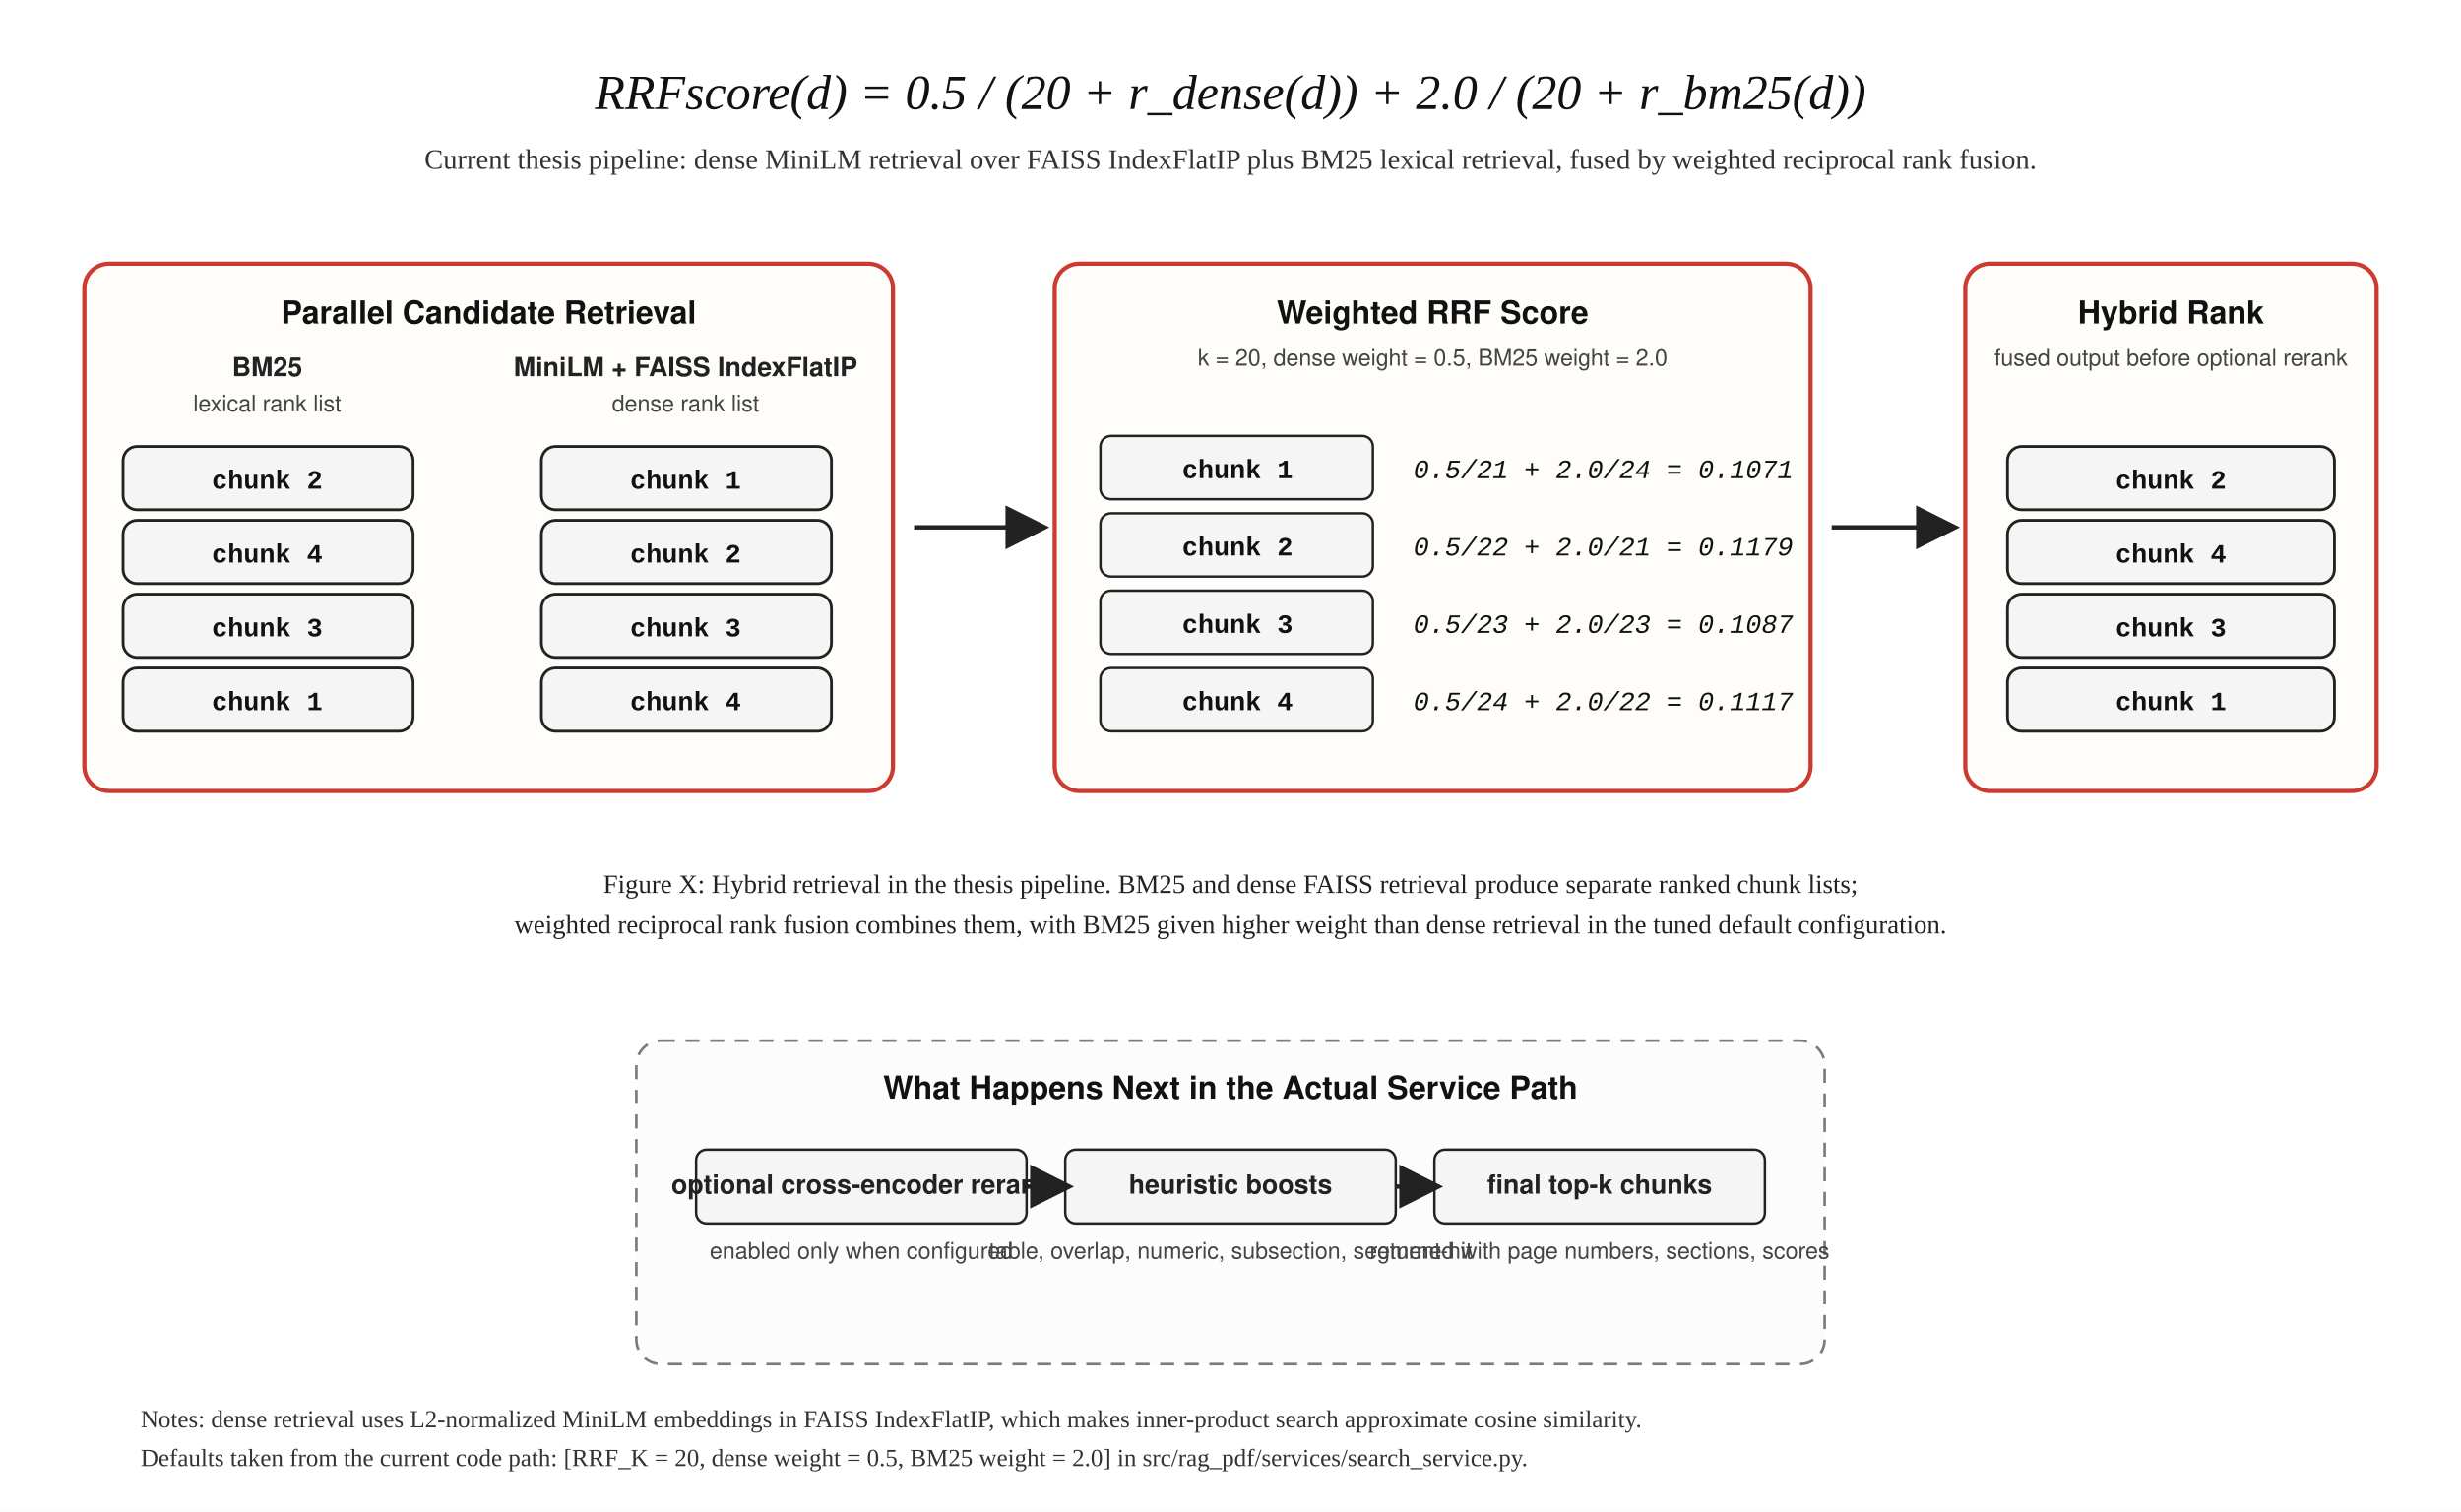
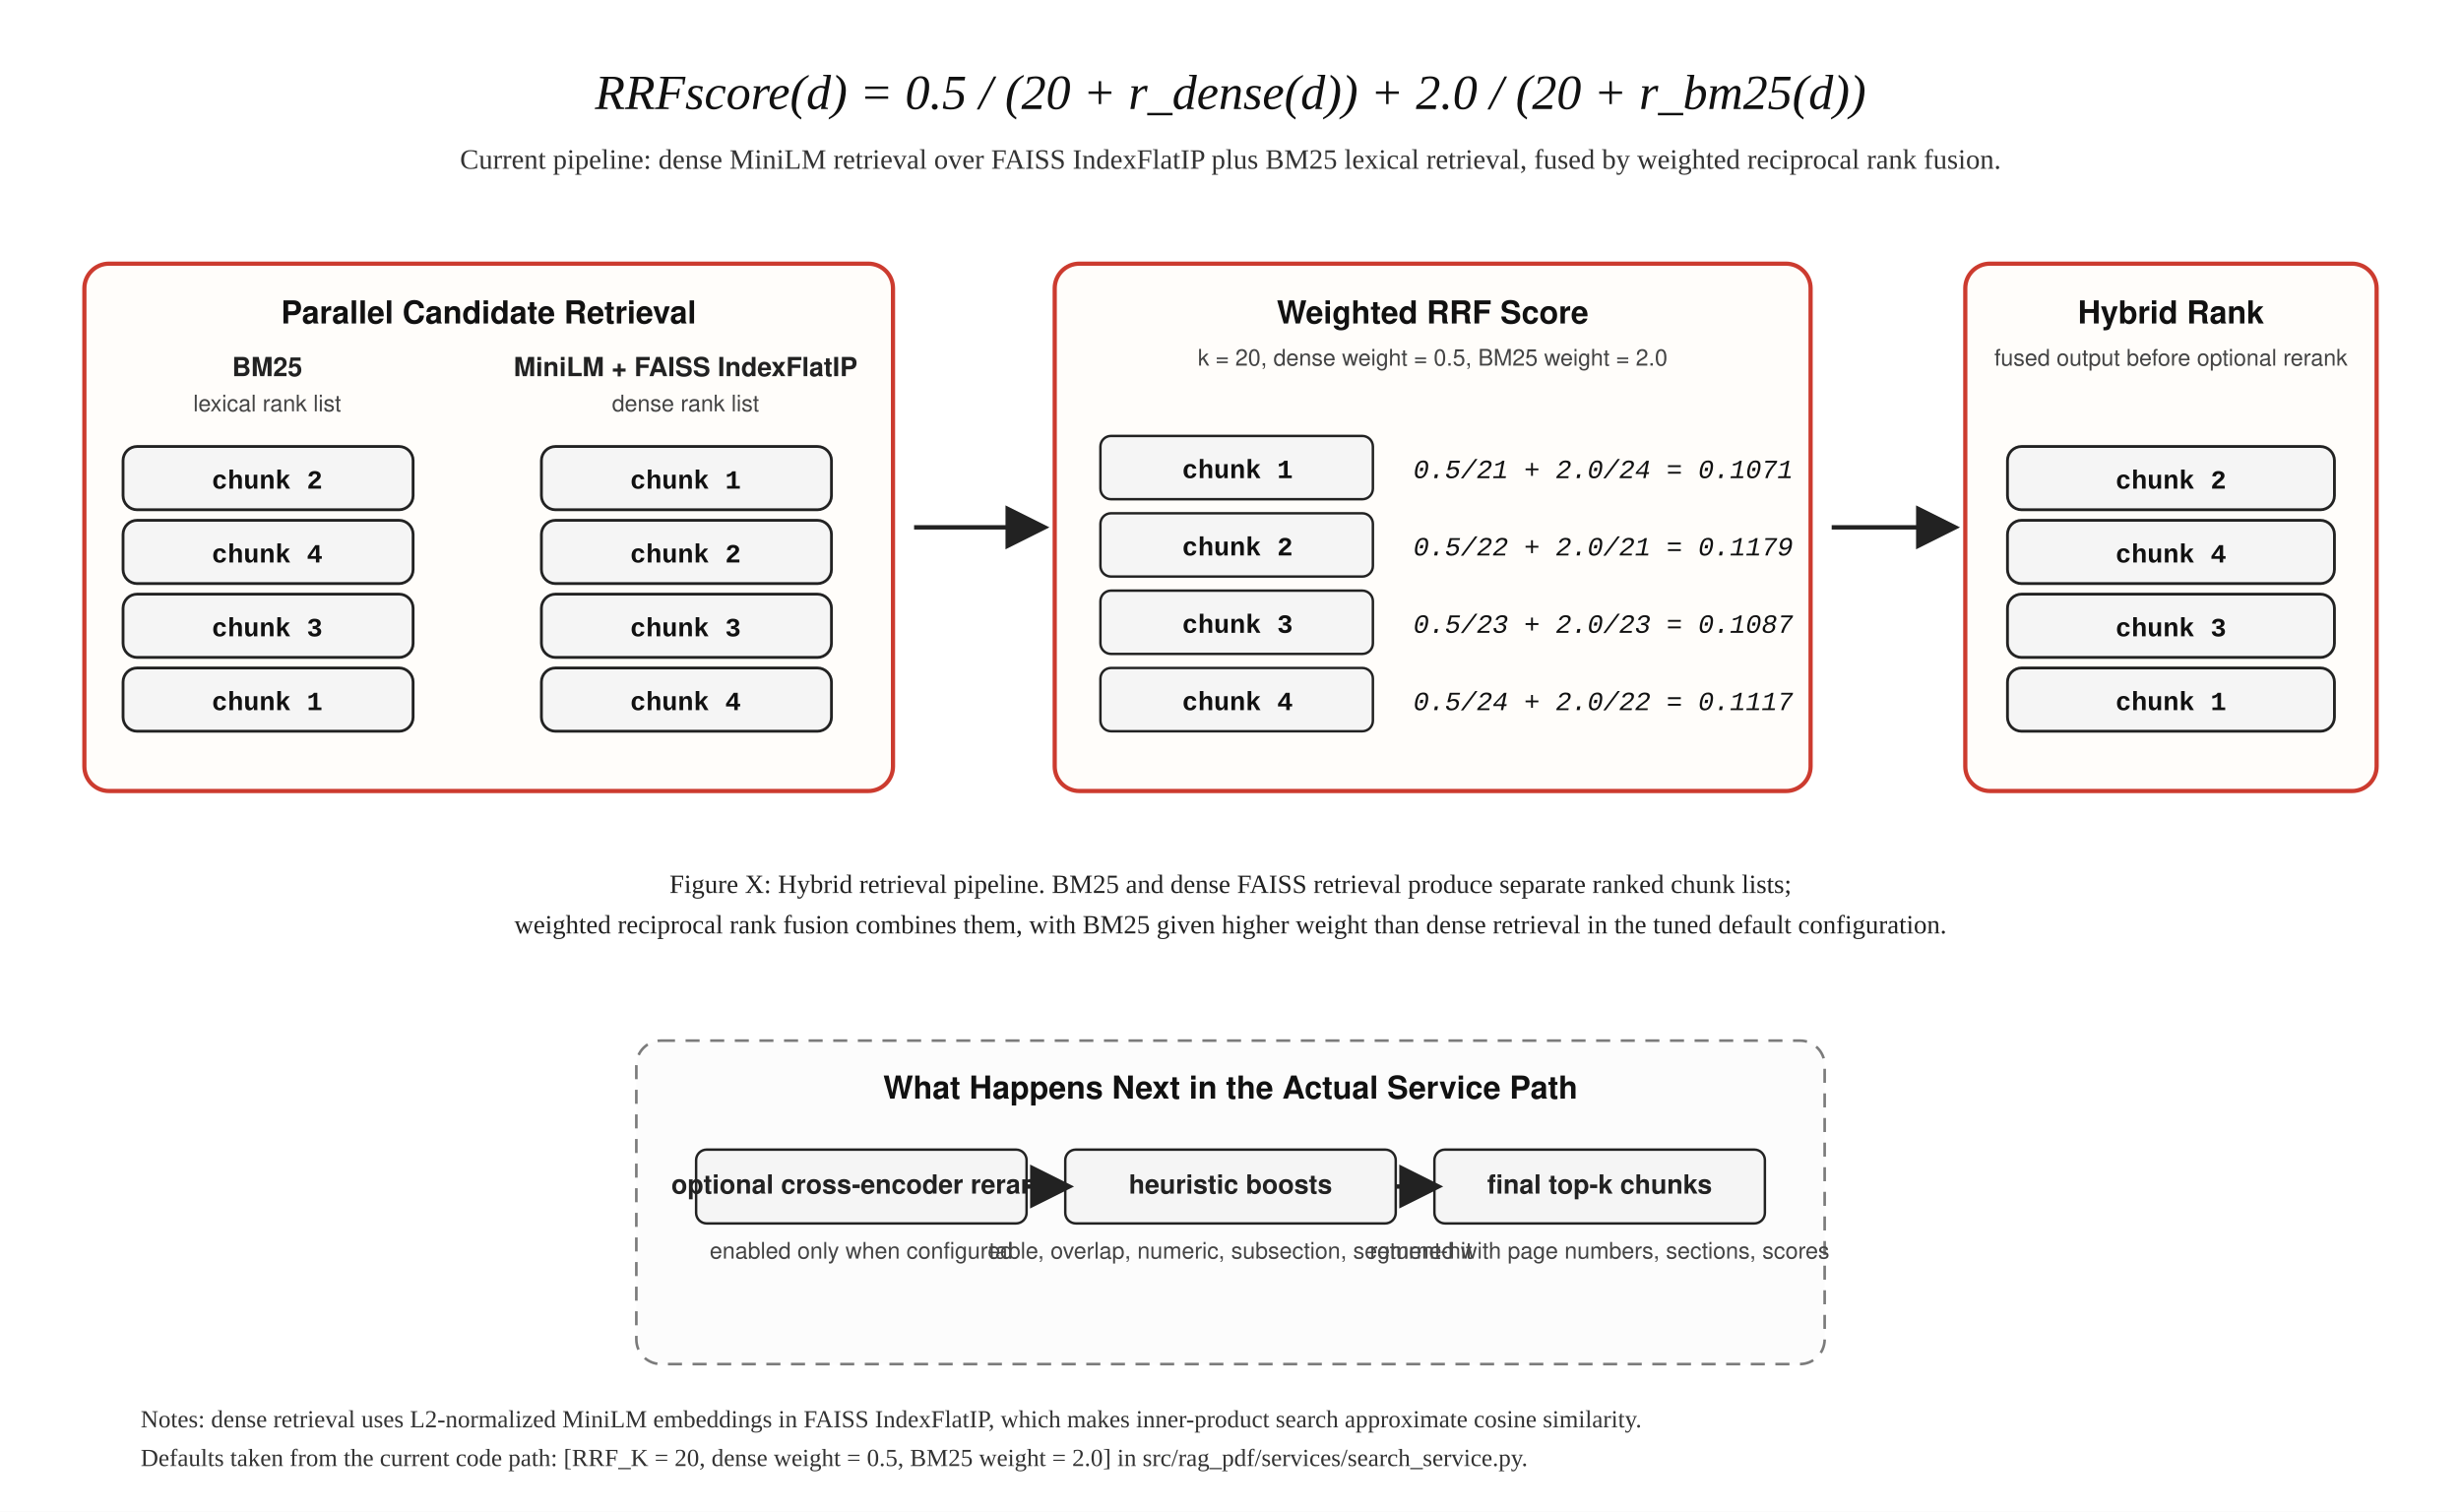
<svg xmlns="http://www.w3.org/2000/svg" width="1400" height="860" viewBox="0 0 1400 860" role="img" aria-labelledby="title desc">
  <defs>
    <marker id="arrow" markerWidth="10" markerHeight="10" refX="8" refY="5" orient="auto" markerUnits="strokeWidth">
      <path d="M0,0 L10,5 L0,10 z" fill="#222" />
    </marker>
    <style>
      .bg { fill: #ffffff; }
      .title { font: 700 28px Georgia, "Times New Roman", serif; fill: #111; }
      .subtitle { font: 400 16px Georgia, "Times New Roman", serif; fill: #333; }
      .formula { font: italic 28px Georgia, "Times New Roman", serif; fill: #111; }
      .panel { fill: #fffdfa; stroke: #cc3b2f; stroke-width: 2.4; }
      .panel-soft { fill: #fcfcfc; stroke: #7b7b7b; stroke-width: 1.5; stroke-dasharray: 8 6; }
      .list-box { fill: #f5f5f5; stroke: #222; stroke-width: 1.6; rx: 8; ry: 8; }
      .small-box { fill: #f5f5f5; stroke: #222; stroke-width: 1.4; rx: 6; ry: 6; }
      .head { font: 700 18px "Helvetica Neue", Helvetica, Arial, sans-serif; fill: #111; }
      .label { font: 600 15px "Helvetica Neue", Helvetica, Arial, sans-serif; fill: #222; }
      .mono { font: 600 15px "Courier New", Courier, monospace; fill: #111; }
      .score { font: italic 15px "Courier New", Courier, monospace; fill: #111; }
      .caption { font: 400 15px Georgia, "Times New Roman", serif; fill: #222; }
      .foot { font: 400 14px Georgia, "Times New Roman", serif; fill: #333; }
      .tiny { font: 400 13px "Helvetica Neue", Helvetica, Arial, sans-serif; fill: #444; }
      .arrow { stroke: #222; stroke-width: 2.5; fill: none; marker-end: url(#arrow); }
    </style>
  </defs>
  <rect class="bg" x="0" y="0" width="1400" height="860" />
  <text class="formula" x="700" y="62" text-anchor="middle">
    RRFscore(d) = 0.5 / (20 + r_dense(d)) + 2.0 / (20 + r_bm25(d))
  </text>
  <text class="subtitle" x="700" y="96" text-anchor="middle">
-     Current thesis pipeline: dense MiniLM retrieval over FAISS IndexFlatIP plus BM25 lexical retrieval, fused by weighted reciprocal rank fusion.
+     Current pipeline: dense MiniLM retrieval over FAISS IndexFlatIP plus BM25 lexical retrieval, fused by weighted reciprocal rank fusion.
  </text>
  <rect class="panel" x="48" y="150" width="460" height="300" rx="14" ry="14" />
  <text class="head" x="278" y="184" text-anchor="middle">Parallel Candidate Retrieval</text>
  <text class="label" x="152" y="214" text-anchor="middle">BM25</text>
  <text class="tiny" x="152" y="234" text-anchor="middle">lexical rank list</text>
  <text class="label" x="390" y="214" text-anchor="middle">MiniLM + FAISS IndexFlatIP</text>
  <text class="tiny" x="390" y="234" text-anchor="middle">dense rank list</text>
  <rect class="list-box" x="70" y="254" width="165" height="36" />
  <text class="mono" x="152" y="278" text-anchor="middle">chunk 2</text>
  <rect class="list-box" x="70" y="296" width="165" height="36" />
  <text class="mono" x="152" y="320" text-anchor="middle">chunk 4</text>
  <rect class="list-box" x="70" y="338" width="165" height="36" />
  <text class="mono" x="152" y="362" text-anchor="middle">chunk 3</text>
  <rect class="list-box" x="70" y="380" width="165" height="36" />
  <text class="mono" x="152" y="404" text-anchor="middle">chunk 1</text>
  <rect class="list-box" x="308" y="254" width="165" height="36" />
  <text class="mono" x="390" y="278" text-anchor="middle">chunk 1</text>
  <rect class="list-box" x="308" y="296" width="165" height="36" />
  <text class="mono" x="390" y="320" text-anchor="middle">chunk 2</text>
  <rect class="list-box" x="308" y="338" width="165" height="36" />
  <text class="mono" x="390" y="362" text-anchor="middle">chunk 3</text>
  <rect class="list-box" x="308" y="380" width="165" height="36" />
  <text class="mono" x="390" y="404" text-anchor="middle">chunk 4</text>
  <path class="arrow" d="M 520 300 L 592 300" />
  <rect class="panel" x="600" y="150" width="430" height="300" rx="14" ry="14" />
  <text class="head" x="815" y="184" text-anchor="middle">Weighted RRF Score</text>
  <text class="tiny" x="815" y="208" text-anchor="middle">k = 20, dense weight = 0.5, BM25 weight = 2.0</text>
  <rect class="small-box" x="626" y="248" width="155" height="36" />
  <text class="mono" x="704" y="272" text-anchor="middle">chunk 1</text>
  <text class="score" x="804" y="272">0.5/21 + 2.0/24 = 0.1071</text>
  <rect class="small-box" x="626" y="292" width="155" height="36" />
  <text class="mono" x="704" y="316" text-anchor="middle">chunk 2</text>
  <text class="score" x="804" y="316">0.5/22 + 2.0/21 = 0.1179</text>
  <rect class="small-box" x="626" y="336" width="155" height="36" />
  <text class="mono" x="704" y="360" text-anchor="middle">chunk 3</text>
  <text class="score" x="804" y="360">0.5/23 + 2.0/23 = 0.1087</text>
  <rect class="small-box" x="626" y="380" width="155" height="36" />
  <text class="mono" x="704" y="404" text-anchor="middle">chunk 4</text>
  <text class="score" x="804" y="404">0.5/24 + 2.0/22 = 0.1117</text>
  <path class="arrow" d="M 1042 300 L 1110 300" />
  <rect class="panel" x="1118" y="150" width="234" height="300" rx="14" ry="14" />
  <text class="head" x="1235" y="184" text-anchor="middle">Hybrid Rank</text>
  <text class="tiny" x="1235" y="208" text-anchor="middle">fused output before optional rerank</text>
  <rect class="list-box" x="1142" y="254" width="186" height="36" />
  <text class="mono" x="1235" y="278" text-anchor="middle">chunk 2</text>
  <rect class="list-box" x="1142" y="296" width="186" height="36" />
  <text class="mono" x="1235" y="320" text-anchor="middle">chunk 4</text>
  <rect class="list-box" x="1142" y="338" width="186" height="36" />
  <text class="mono" x="1235" y="362" text-anchor="middle">chunk 3</text>
  <rect class="list-box" x="1142" y="380" width="186" height="36" />
  <text class="mono" x="1235" y="404" text-anchor="middle">chunk 1</text>
  <text class="caption" x="700" y="508" text-anchor="middle">
-     Figure X: Hybrid retrieval in the thesis pipeline. BM25 and dense FAISS retrieval produce separate ranked chunk lists;
+     Figure X: Hybrid retrieval pipeline. BM25 and dense FAISS retrieval produce separate ranked chunk lists;
  </text>
  <text class="caption" x="700" y="531" text-anchor="middle">
    weighted reciprocal rank fusion combines them, with BM25 given higher weight than dense retrieval in the tuned default configuration.
  </text>
  <rect class="panel-soft" x="362" y="592" width="676" height="184" rx="14" ry="14" />
  <text class="head" x="700" y="625" text-anchor="middle">What Happens Next in the Actual Service Path</text>
  <rect class="small-box" x="396" y="654" width="188" height="42" />
  <text class="label" x="490" y="679" text-anchor="middle">optional cross-encoder rerank</text>
  <rect class="small-box" x="606" y="654" width="188" height="42" />
  <text class="label" x="700" y="679" text-anchor="middle">heuristic boosts</text>
  <rect class="small-box" x="816" y="654" width="188" height="42" />
  <text class="label" x="910" y="679" text-anchor="middle">final top-k chunks</text>
  <path class="arrow" d="M 584 675 L 606 675" />
  <path class="arrow" d="M 794 675 L 816 675" />
  <text class="tiny" x="490" y="716" text-anchor="middle">enabled only when configured</text>
  <text class="tiny" x="700" y="716" text-anchor="middle">table, overlap, numeric, subsection, segment-hit</text>
  <text class="tiny" x="910" y="716" text-anchor="middle">returned with page numbers, sections, scores</text>
  <text class="foot" x="80" y="812">
    Notes: dense retrieval uses L2-normalized MiniLM embeddings in FAISS IndexFlatIP, which makes inner-product search approximate cosine similarity.
  </text>
  <text class="foot" x="80" y="834">
    Defaults taken from the current code path: [RRF_K = 20, dense weight = 0.5, BM25 weight = 2.0] in src/rag_pdf/services/search_service.py.
  </text>
</svg>
